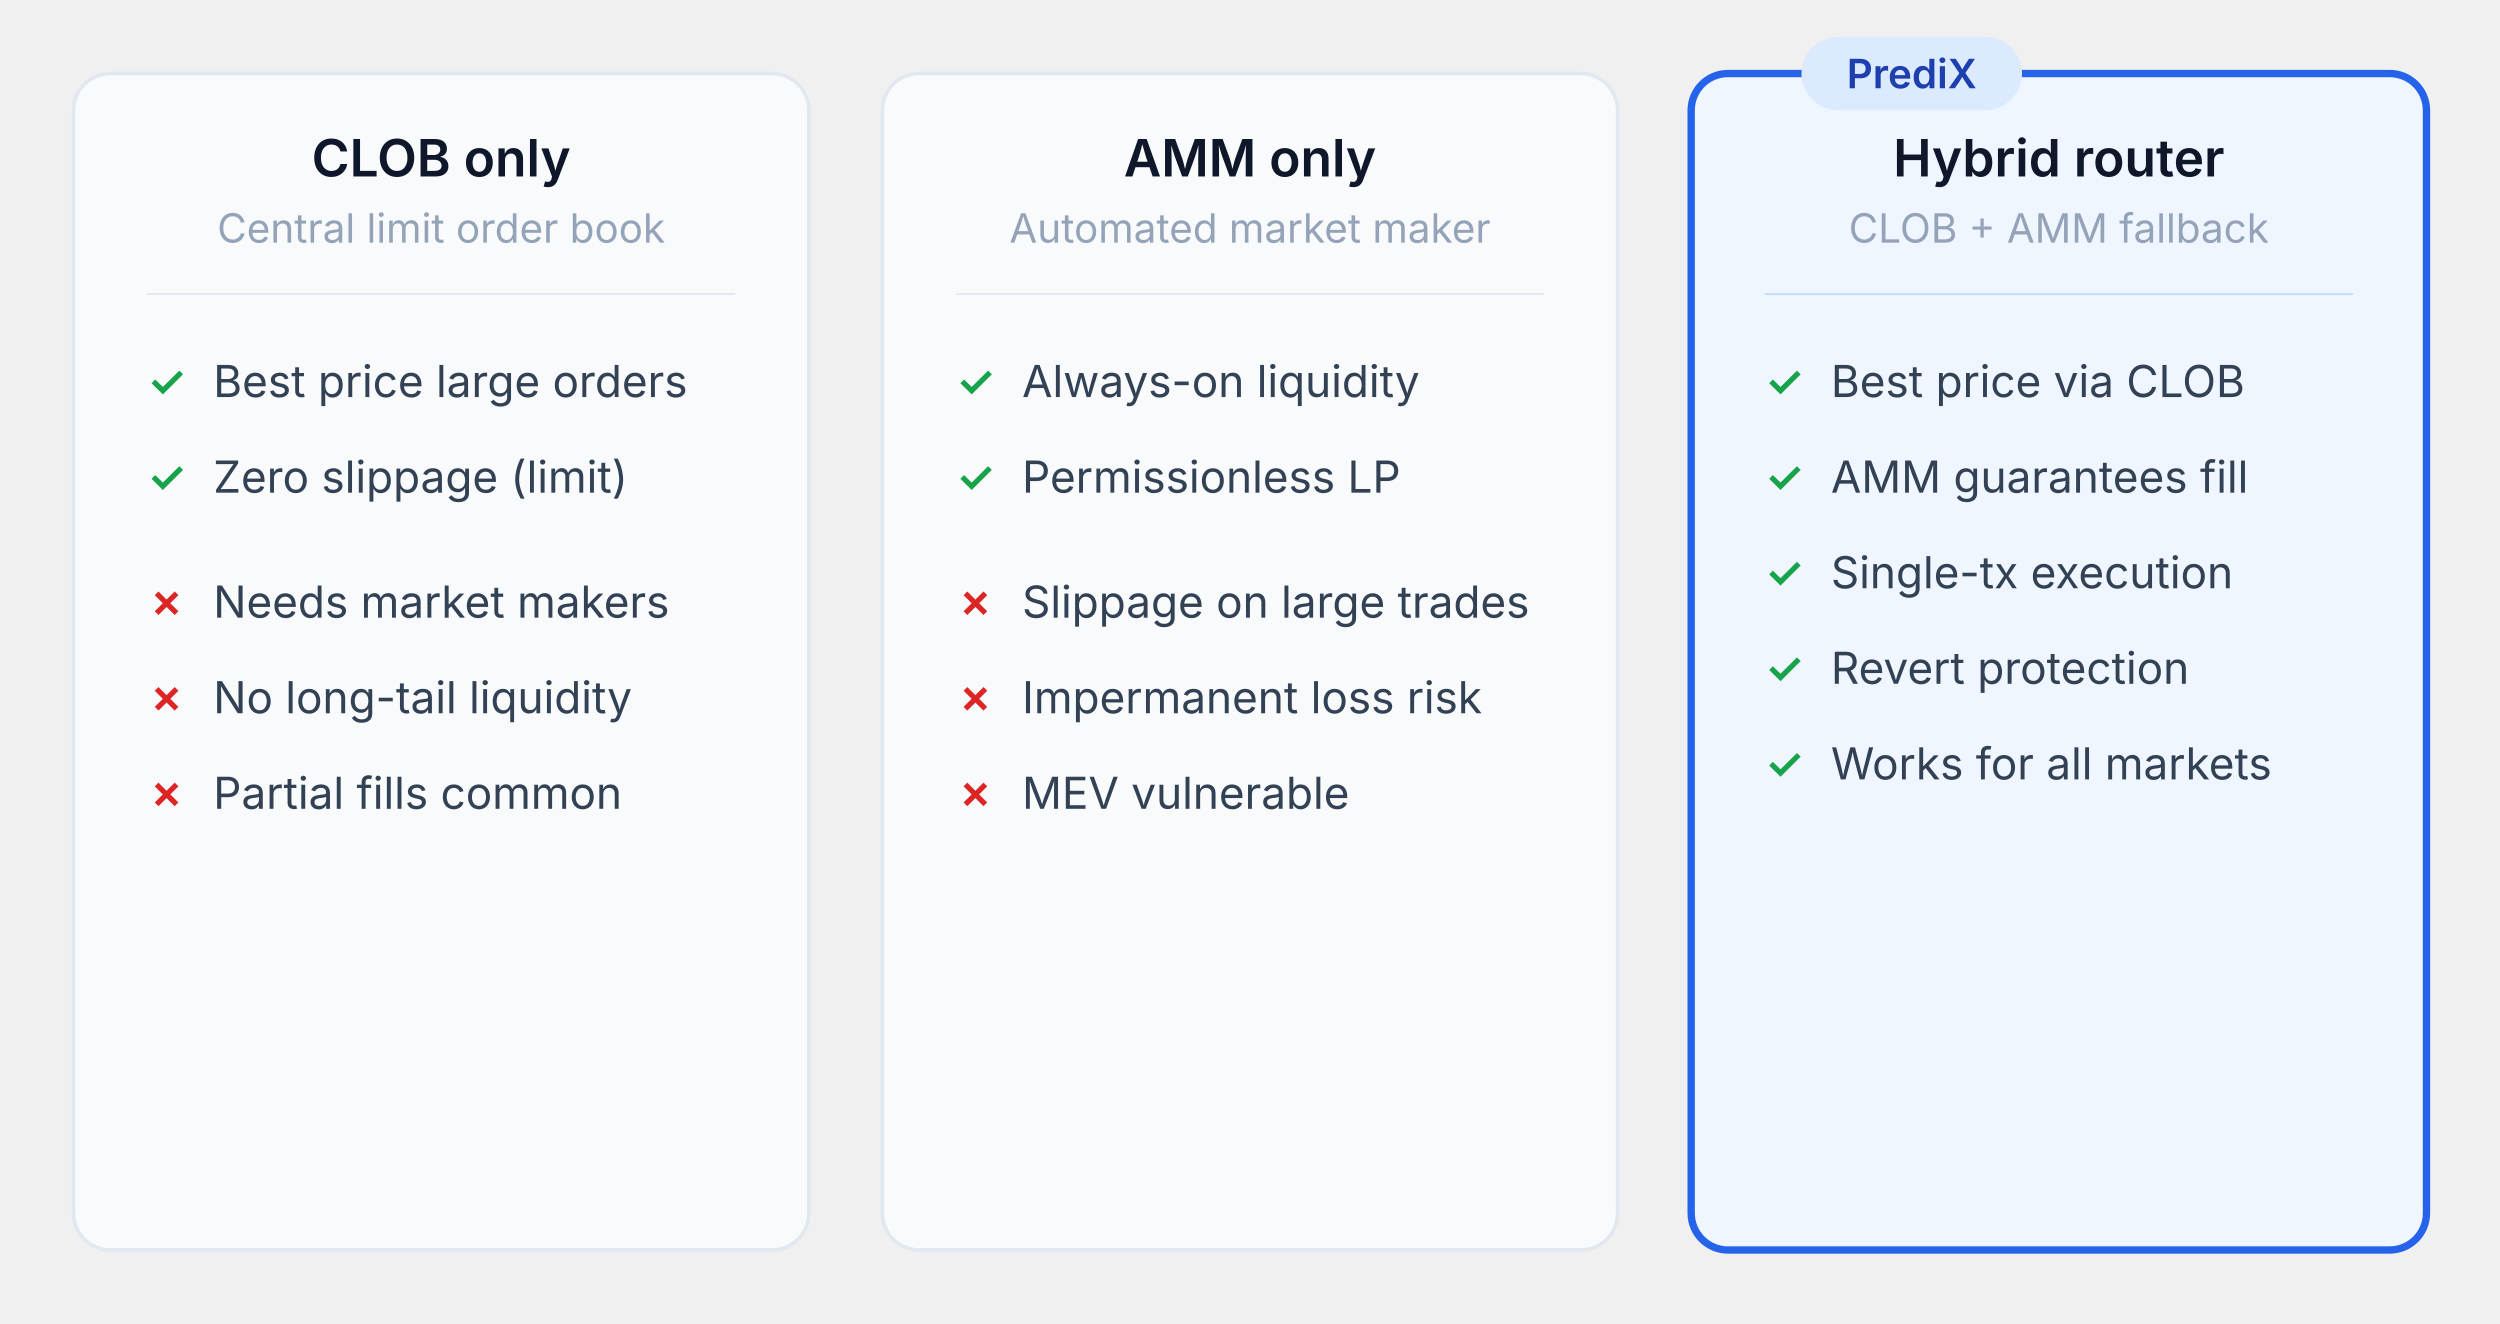
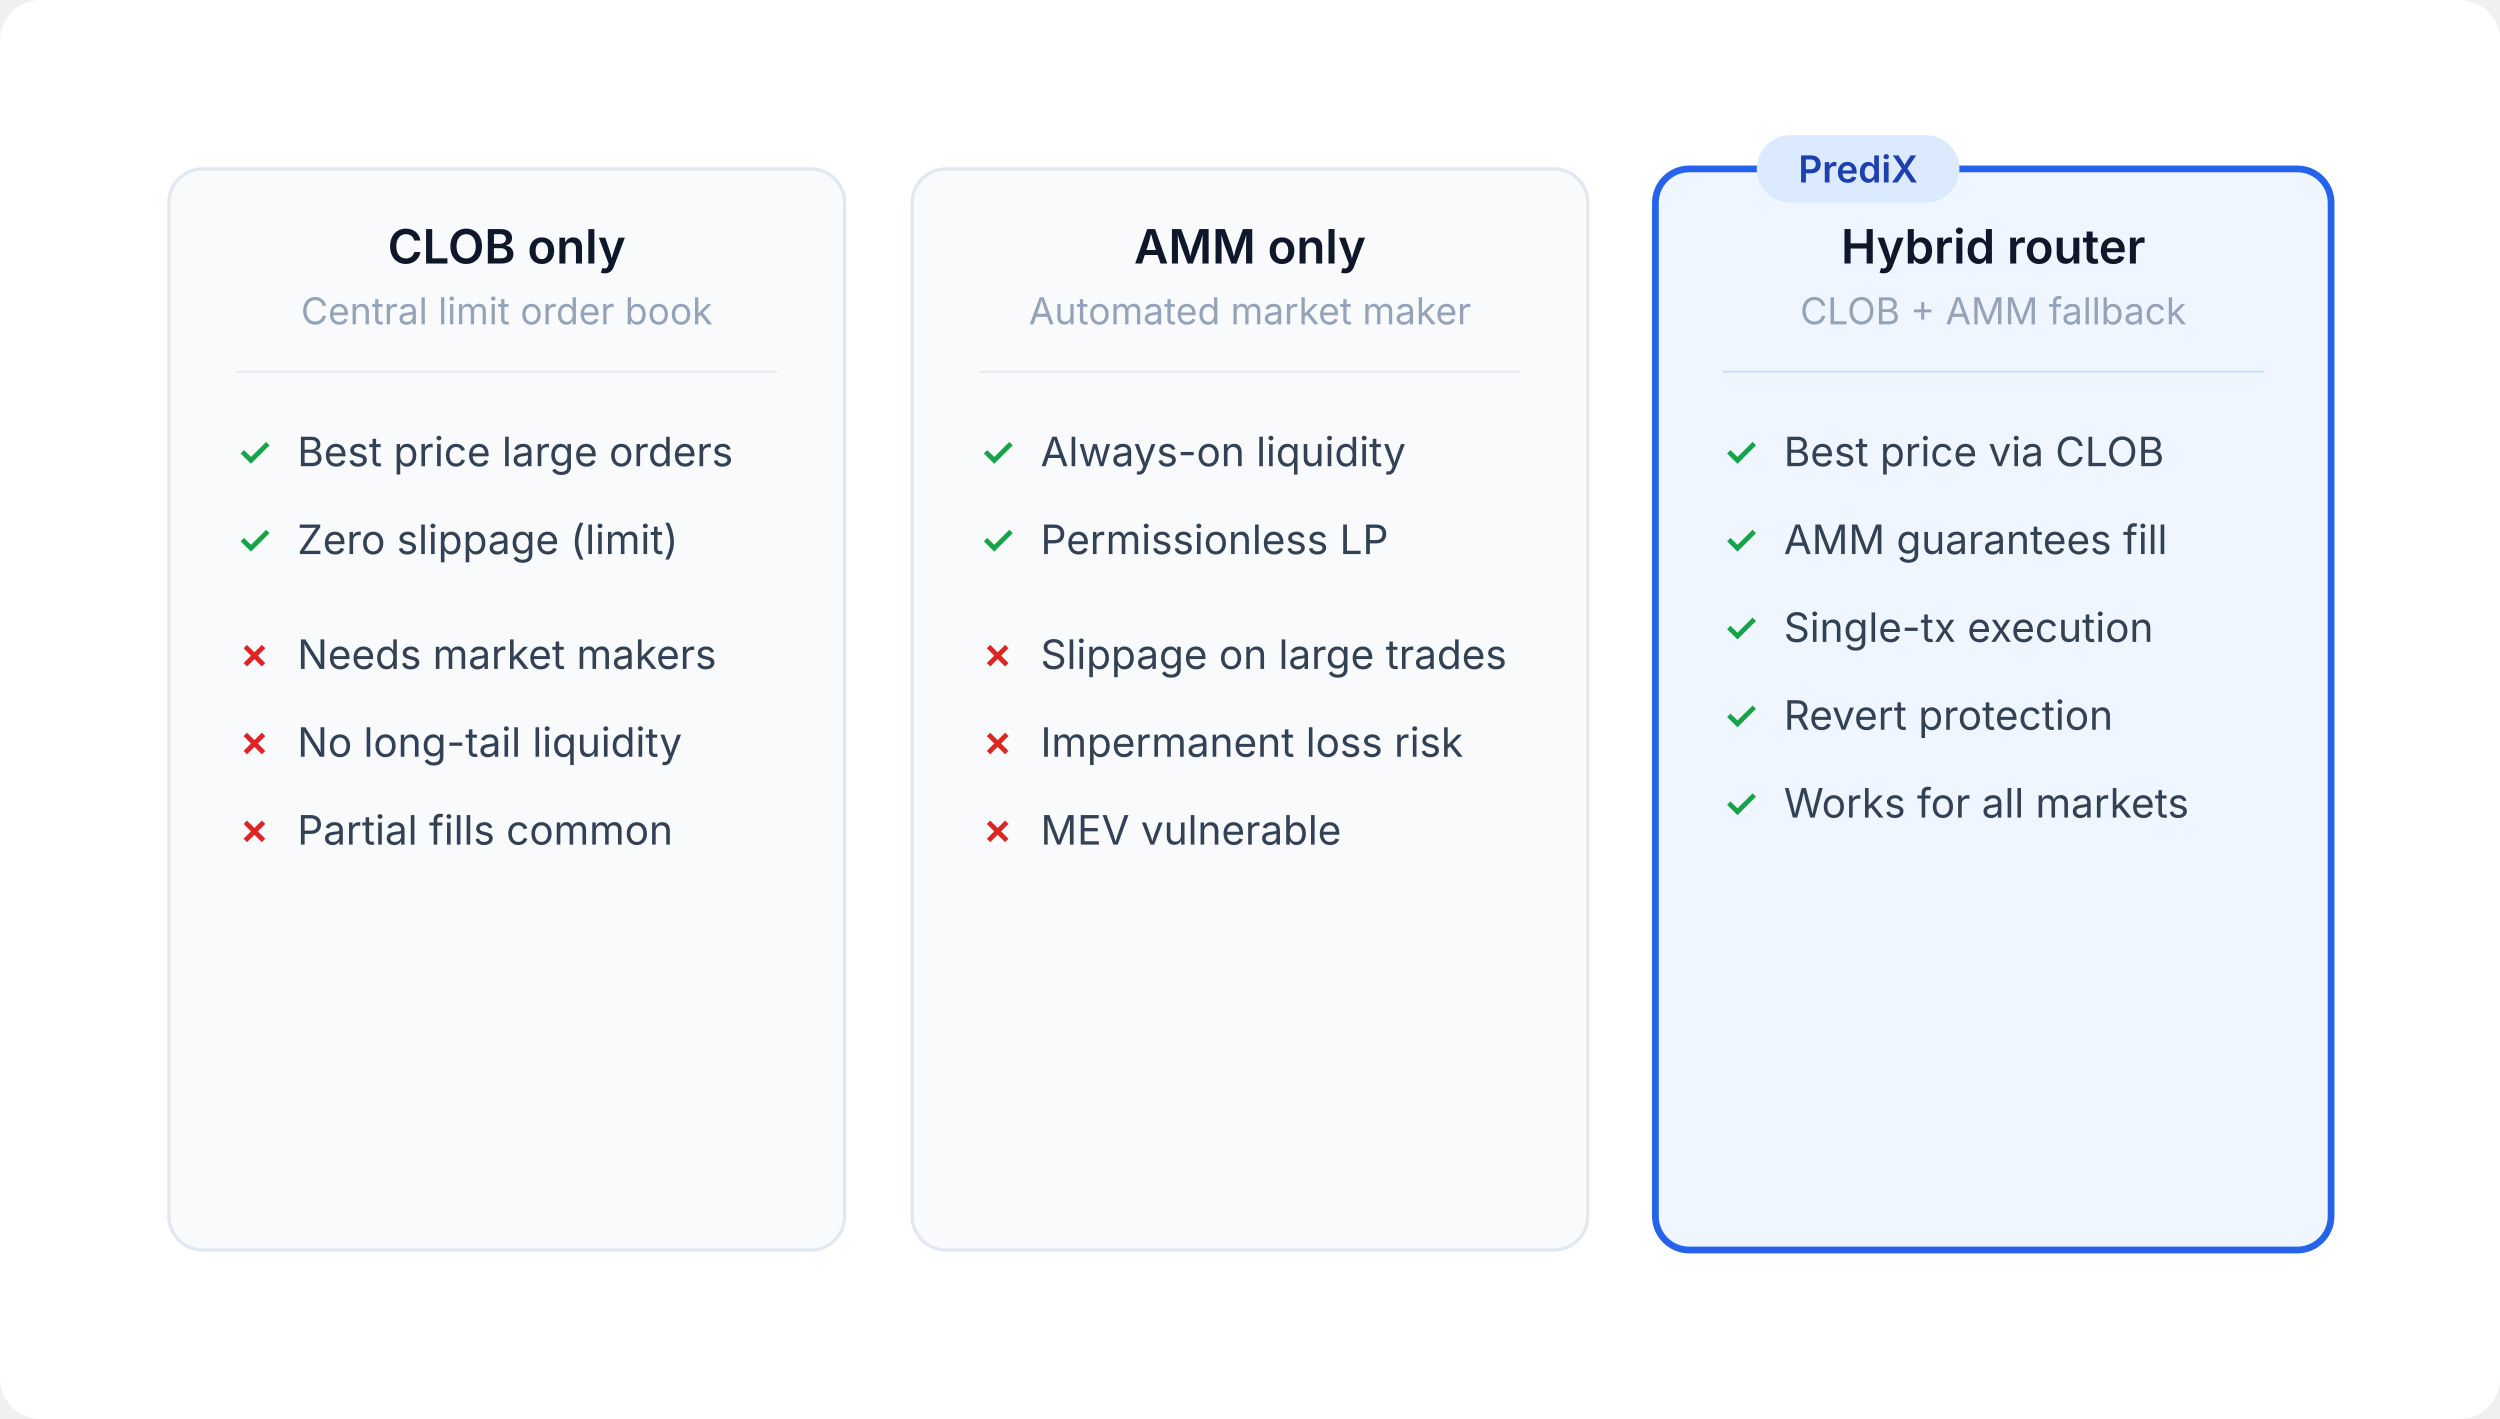
- <svg xmlns="http://www.w3.org/2000/svg" viewBox="0 0 680 360" font-family="Inter, system-ui, sans-serif">
-   <style>
+ <svg xmlns="http://www.w3.org/2000/svg" viewBox="0 0 740 420" font-family="Inter, system-ui, sans-serif">
+   <rect x="0" y="0" width="740" height="420" rx="12" fill="#ffffff" />
+   <g transform="translate(30,30)">
+     <style>
    .t { font-size: 14px; font-weight: 600; }
    .s { font-size: 11px; fill: #94a3b8; }
    .item { font-size: 12px; fill: #334155; }
    .check { font-size: 12px; fill: #16a34a; font-weight: 600; }
    .cross { font-size: 12px; fill: #dc2626; font-weight: 600; }
    .badge { font-size: 11px; font-weight: 600; fill: #1e40af; }
  </style>
-   <rect x="20" y="20" width="200" height="320" rx="10" fill="#f8fafc" stroke="#e2e8f0" stroke-width="1" />
-   <text class="t" fill="#0f172a" x="120" y="48" text-anchor="middle">CLOB only</text>
-   <text class="s" x="120" y="66" text-anchor="middle">Central limit order book</text>
-   <line x1="40" y1="80" x2="200" y2="80" stroke="#e2e8f0" stroke-width="0.5" />
-   <text class="check" x="40" y="108">✓</text>
-   <text class="item" x="58" y="108">Best price large orders</text>
-   <text class="check" x="40" y="134">✓</text>
-   <text class="item" x="58" y="134">Zero slippage (limit)</text>
-   <text class="cross" x="40" y="168">✗</text>
-   <text class="item" x="58" y="168">Needs market makers</text>
-   <text class="cross" x="40" y="194">✗</text>
-   <text class="item" x="58" y="194">No long-tail liquidity</text>
-   <text class="cross" x="40" y="220">✗</text>
-   <text class="item" x="58" y="220">Partial fills common</text>
-   <rect x="240" y="20" width="200" height="320" rx="10" fill="#f8fafc" stroke="#e2e8f0" stroke-width="1" />
-   <text class="t" fill="#0f172a" x="340" y="48" text-anchor="middle">AMM only</text>
-   <text class="s" x="340" y="66" text-anchor="middle">Automated market maker</text>
-   <line x1="260" y1="80" x2="420" y2="80" stroke="#e2e8f0" stroke-width="0.5" />
-   <text class="check" x="260" y="108">✓</text>
-   <text class="item" x="278" y="108">Always-on liquidity</text>
-   <text class="check" x="260" y="134">✓</text>
-   <text class="item" x="278" y="134">Permissionless LP</text>
-   <text class="cross" x="260" y="168">✗</text>
-   <text class="item" x="278" y="168">Slippage on large trades</text>
-   <text class="cross" x="260" y="194">✗</text>
-   <text class="item" x="278" y="194">Impermanent loss risk</text>
-   <text class="cross" x="260" y="220">✗</text>
-   <text class="item" x="278" y="220">MEV vulnerable</text>
-   <rect x="460" y="20" width="200" height="320" rx="10" fill="#eff6ff" stroke="#2563eb" stroke-width="2" />
-   <rect x="490" y="10" width="60" height="20" rx="10" fill="#dbeafe" />
-   <text class="badge" x="520" y="24" text-anchor="middle">PrediX</text>
-   <text class="t" fill="#0f172a" x="560" y="48" text-anchor="middle">Hybrid router</text>
-   <text class="s" x="560" y="66" text-anchor="middle">CLOB + AMM fallback</text>
-   <line x1="480" y1="80" x2="640" y2="80" stroke="#bfdbfe" stroke-width="0.5" />
-   <text class="check" x="480" y="108">✓</text>
-   <text class="item" x="498" y="108">Best price via CLOB</text>
-   <text class="check" x="480" y="134">✓</text>
-   <text class="item" x="498" y="134">AMM guarantees fill</text>
-   <text class="check" x="480" y="160">✓</text>
-   <text class="item" x="498" y="160">Single-tx execution</text>
-   <text class="check" x="480" y="186">✓</text>
-   <text class="item" x="498" y="186">Revert protection</text>
-   <text class="check" x="480" y="212">✓</text>
-   <text class="item" x="498" y="212">Works for all markets</text>
+     <rect x="20" y="20" width="200" height="320" rx="10" fill="#f8fafc" stroke="#e2e8f0" stroke-width="1" />
+     <text class="t" fill="#0f172a" x="120" y="48" text-anchor="middle">CLOB only</text>
+     <text class="s" x="120" y="66" text-anchor="middle">Central limit order book</text>
+     <line x1="40" y1="80" x2="200" y2="80" stroke="#e2e8f0" stroke-width="0.5" />
+     <text class="check" x="40" y="108">✓</text>
+     <text class="item" x="58" y="108">Best price large orders</text>
+     <text class="check" x="40" y="134">✓</text>
+     <text class="item" x="58" y="134">Zero slippage (limit)</text>
+     <text class="cross" x="40" y="168">✗</text>
+     <text class="item" x="58" y="168">Needs market makers</text>
+     <text class="cross" x="40" y="194">✗</text>
+     <text class="item" x="58" y="194">No long-tail liquidity</text>
+     <text class="cross" x="40" y="220">✗</text>
+     <text class="item" x="58" y="220">Partial fills common</text>
+     <rect x="240" y="20" width="200" height="320" rx="10" fill="#f8fafc" stroke="#e2e8f0" stroke-width="1" />
+     <text class="t" fill="#0f172a" x="340" y="48" text-anchor="middle">AMM only</text>
+     <text class="s" x="340" y="66" text-anchor="middle">Automated market maker</text>
+     <line x1="260" y1="80" x2="420" y2="80" stroke="#e2e8f0" stroke-width="0.5" />
+     <text class="check" x="260" y="108">✓</text>
+     <text class="item" x="278" y="108">Always-on liquidity</text>
+     <text class="check" x="260" y="134">✓</text>
+     <text class="item" x="278" y="134">Permissionless LP</text>
+     <text class="cross" x="260" y="168">✗</text>
+     <text class="item" x="278" y="168">Slippage on large trades</text>
+     <text class="cross" x="260" y="194">✗</text>
+     <text class="item" x="278" y="194">Impermanent loss risk</text>
+     <text class="cross" x="260" y="220">✗</text>
+     <text class="item" x="278" y="220">MEV vulnerable</text>
+     <rect x="460" y="20" width="200" height="320" rx="10" fill="#eff6ff" stroke="#2563eb" stroke-width="2" />
+     <rect x="490" y="10" width="60" height="20" rx="10" fill="#dbeafe" />
+     <text class="badge" x="520" y="24" text-anchor="middle">PrediX</text>
+     <text class="t" fill="#0f172a" x="560" y="48" text-anchor="middle">Hybrid router</text>
+     <text class="s" x="560" y="66" text-anchor="middle">CLOB + AMM fallback</text>
+     <line x1="480" y1="80" x2="640" y2="80" stroke="#bfdbfe" stroke-width="0.5" />
+     <text class="check" x="480" y="108">✓</text>
+     <text class="item" x="498" y="108">Best price via CLOB</text>
+     <text class="check" x="480" y="134">✓</text>
+     <text class="item" x="498" y="134">AMM guarantees fill</text>
+     <text class="check" x="480" y="160">✓</text>
+     <text class="item" x="498" y="160">Single-tx execution</text>
+     <text class="check" x="480" y="186">✓</text>
+     <text class="item" x="498" y="186">Revert protection</text>
+     <text class="check" x="480" y="212">✓</text>
+     <text class="item" x="498" y="212">Works for all markets</text>
+   </g>
</svg>
